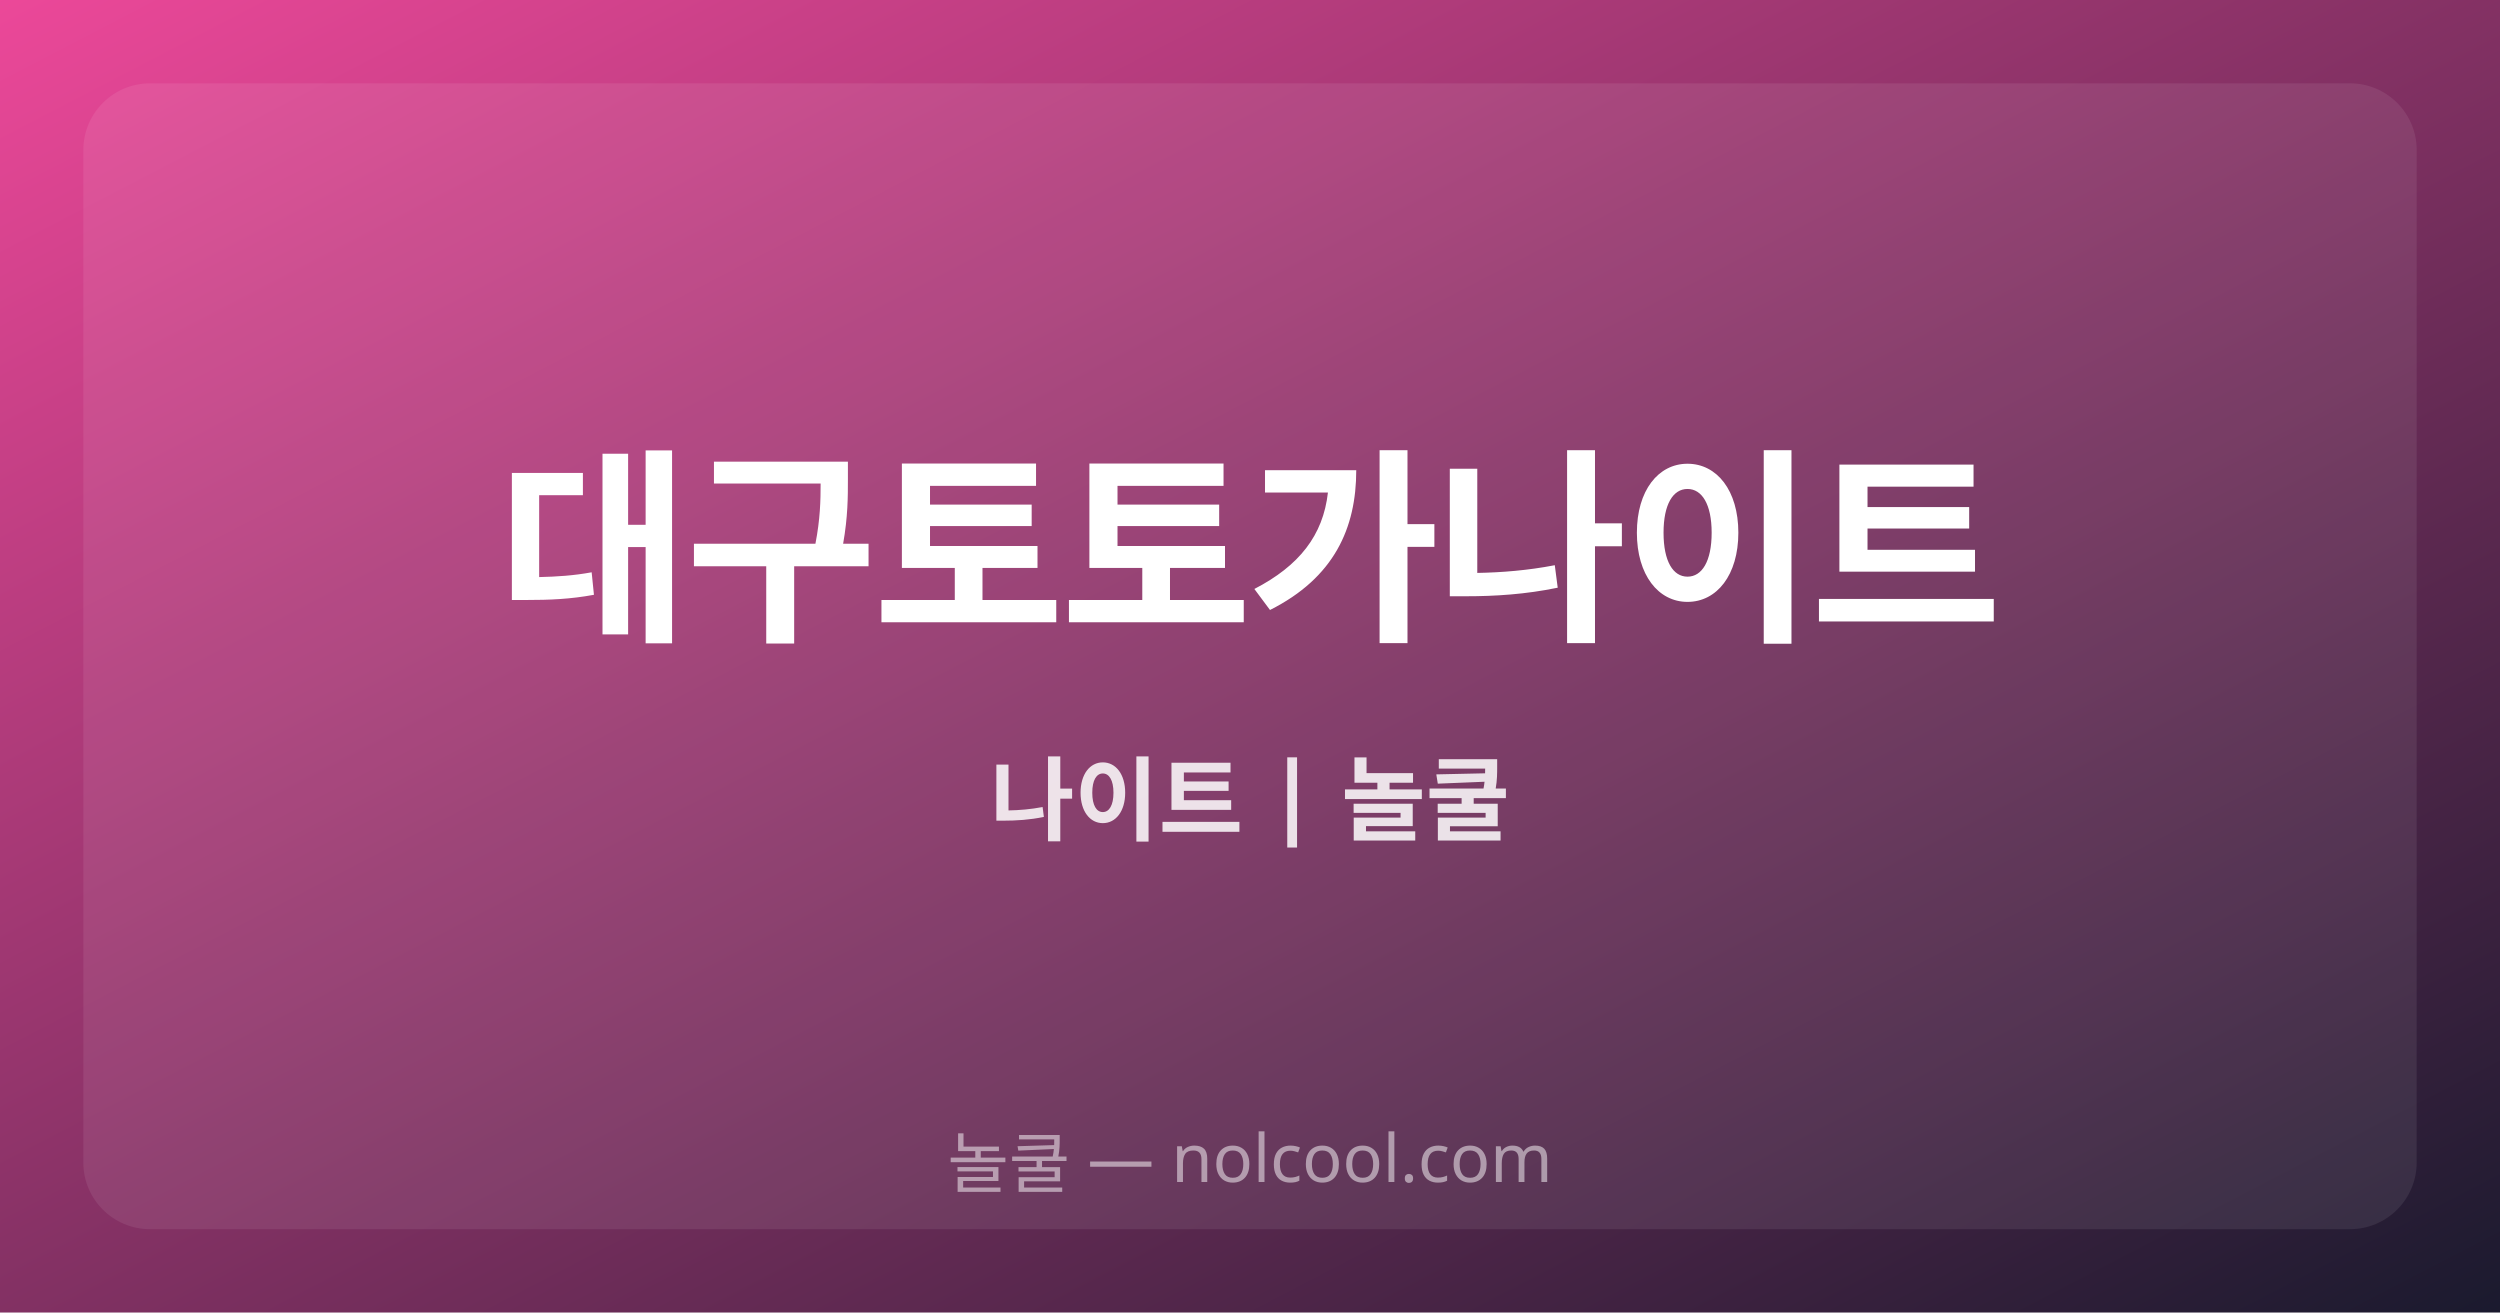
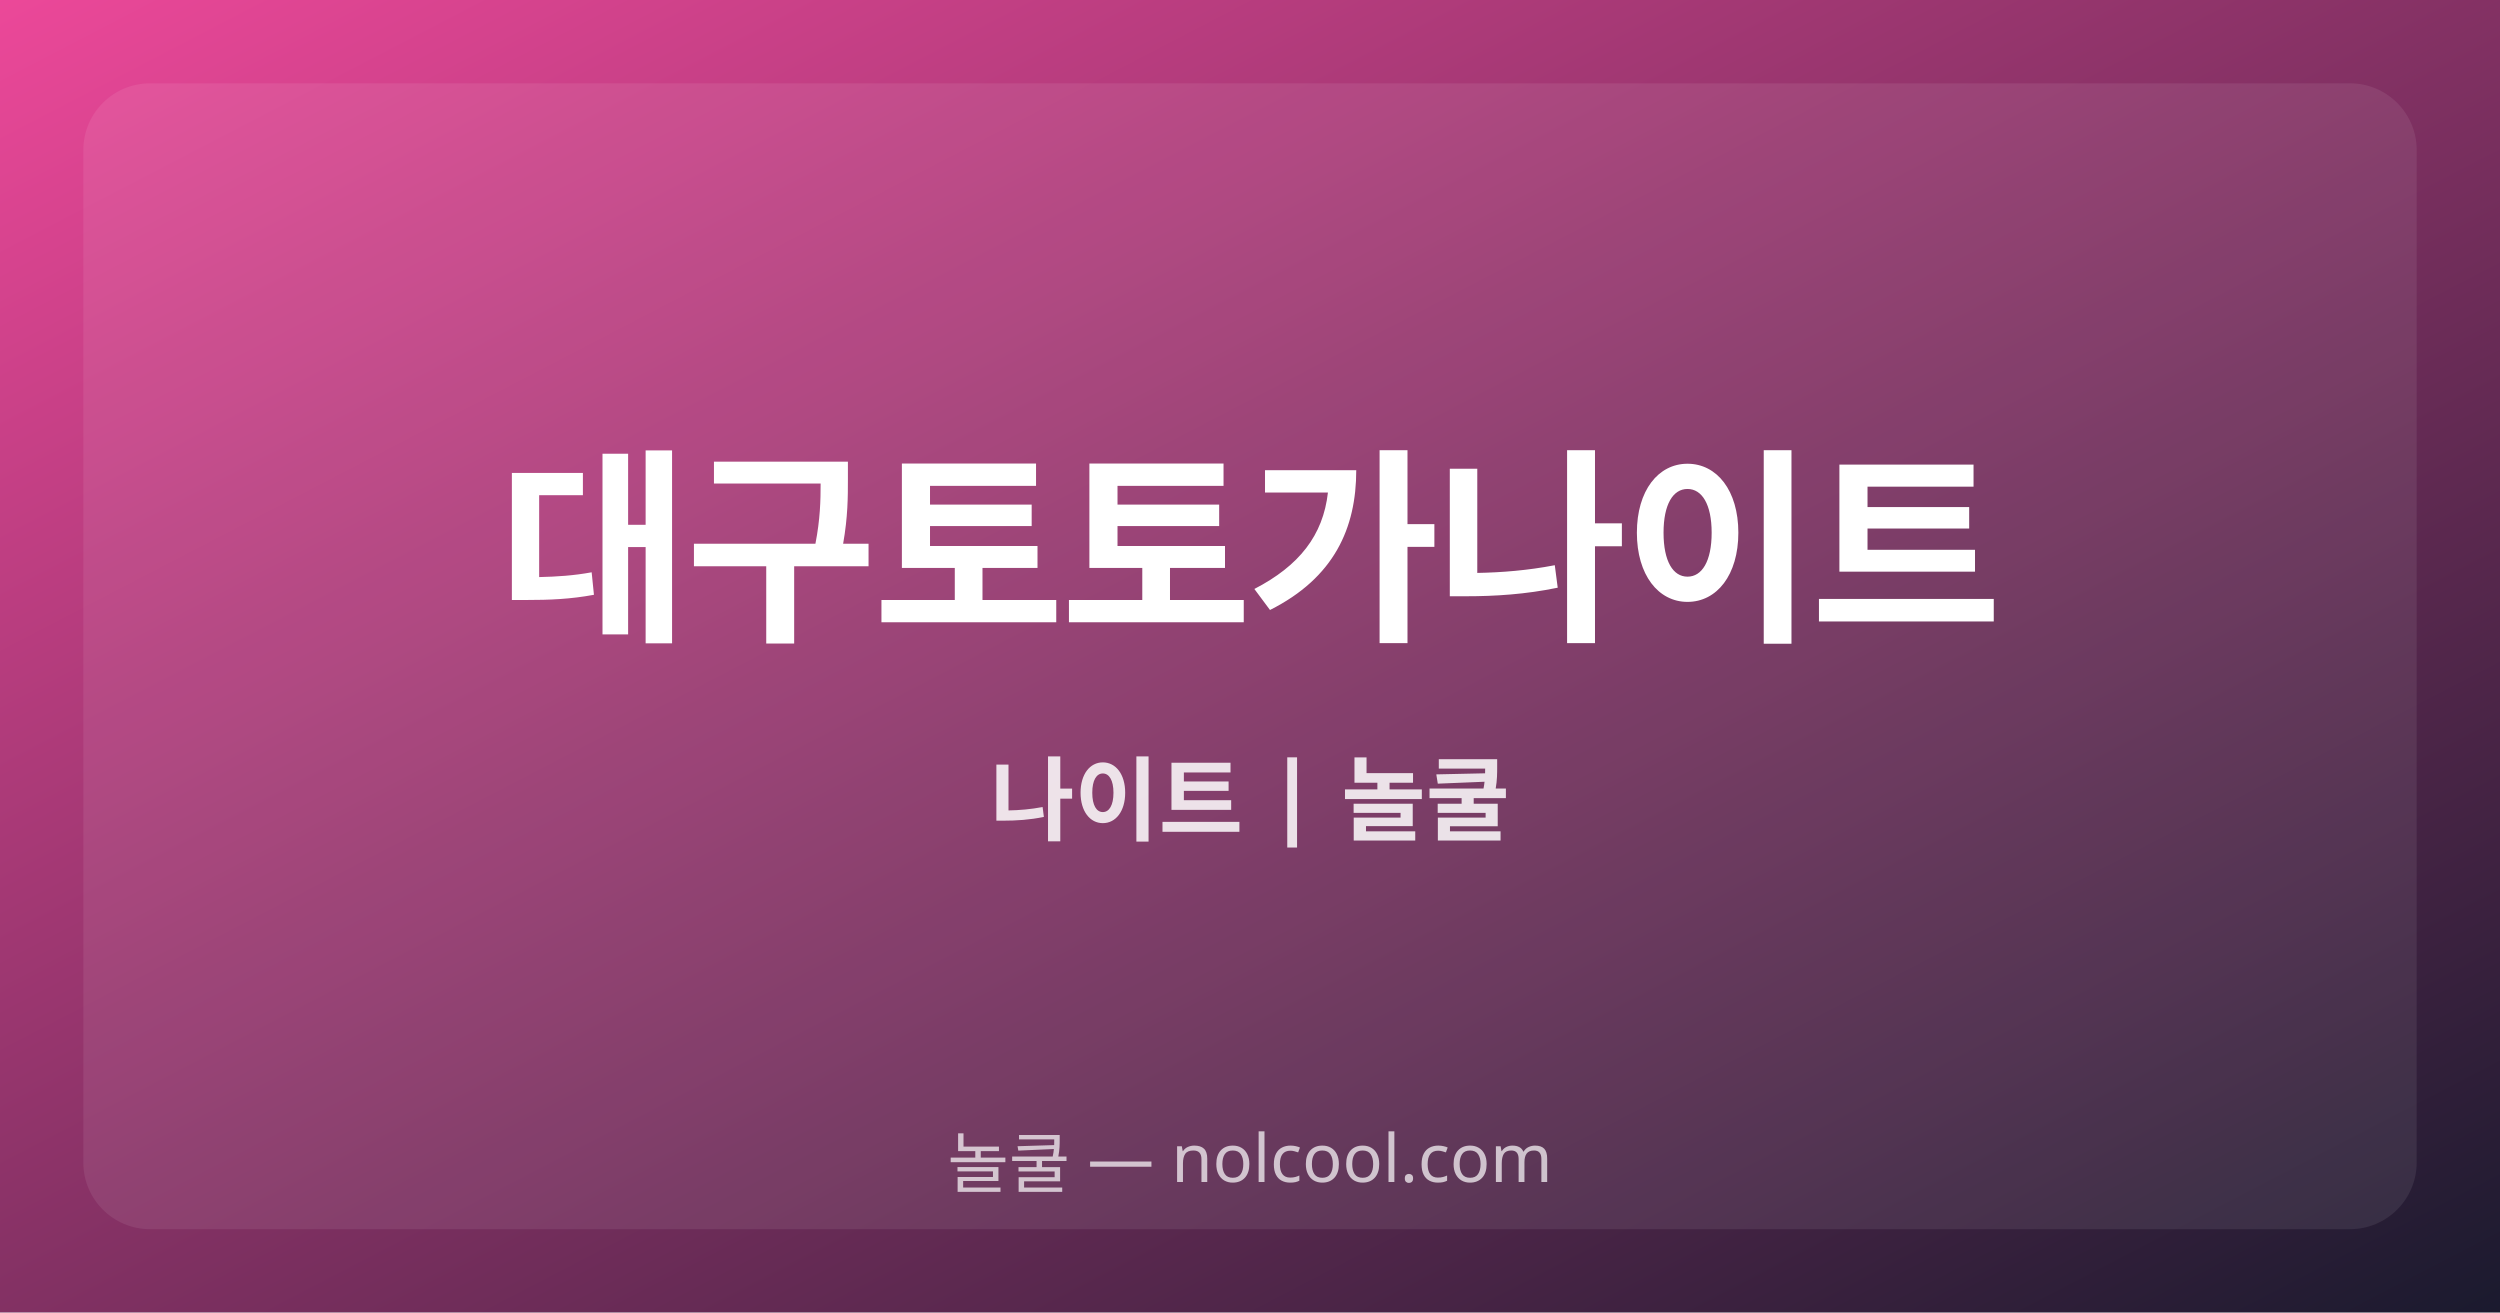
<svg xmlns="http://www.w3.org/2000/svg" width="1200" height="630" viewBox="0 0 1200 630">
  <defs>
    <linearGradient id="bg" x1="0%" y1="0%" x2="100%" y2="100%">
      <stop offset="0%" style="stop-color:#EC4899;stop-opacity:1" />
      <stop offset="100%" style="stop-color:#1a1a2e;stop-opacity:1" />
    </linearGradient>
  </defs>
  <rect width="1200" height="630" fill="url(#bg)" />
  <rect x="40" y="40" width="1120" height="550" rx="32" fill="rgba(255,255,255,0.08)" />
  <text x="600" y="300" text-anchor="middle" font-family="sans-serif" font-size="100" font-weight="900" fill="white" letter-spacing="-0.02em">대구토토가나이트</text>
  <text x="600" y="400" text-anchor="middle" font-family="sans-serif" font-size="44" font-weight="600" fill="rgba(255,255,255,0.85)">나이트 | 놀쿨</text>
-   <text x="600" y="570" text-anchor="middle" font-family="sans-serif" font-size="32" font-weight="500" fill="rgba(255,255,255,0.5)">놀쿨 — nolcool.com</text>
+   <text x="600" y="570" text-anchor="middle" font-family="sans-serif" font-size="32" font-weight="500" fill="rgba(255,255,255,0.7)">놀쿨 — nolcool.com</text>
</svg>
